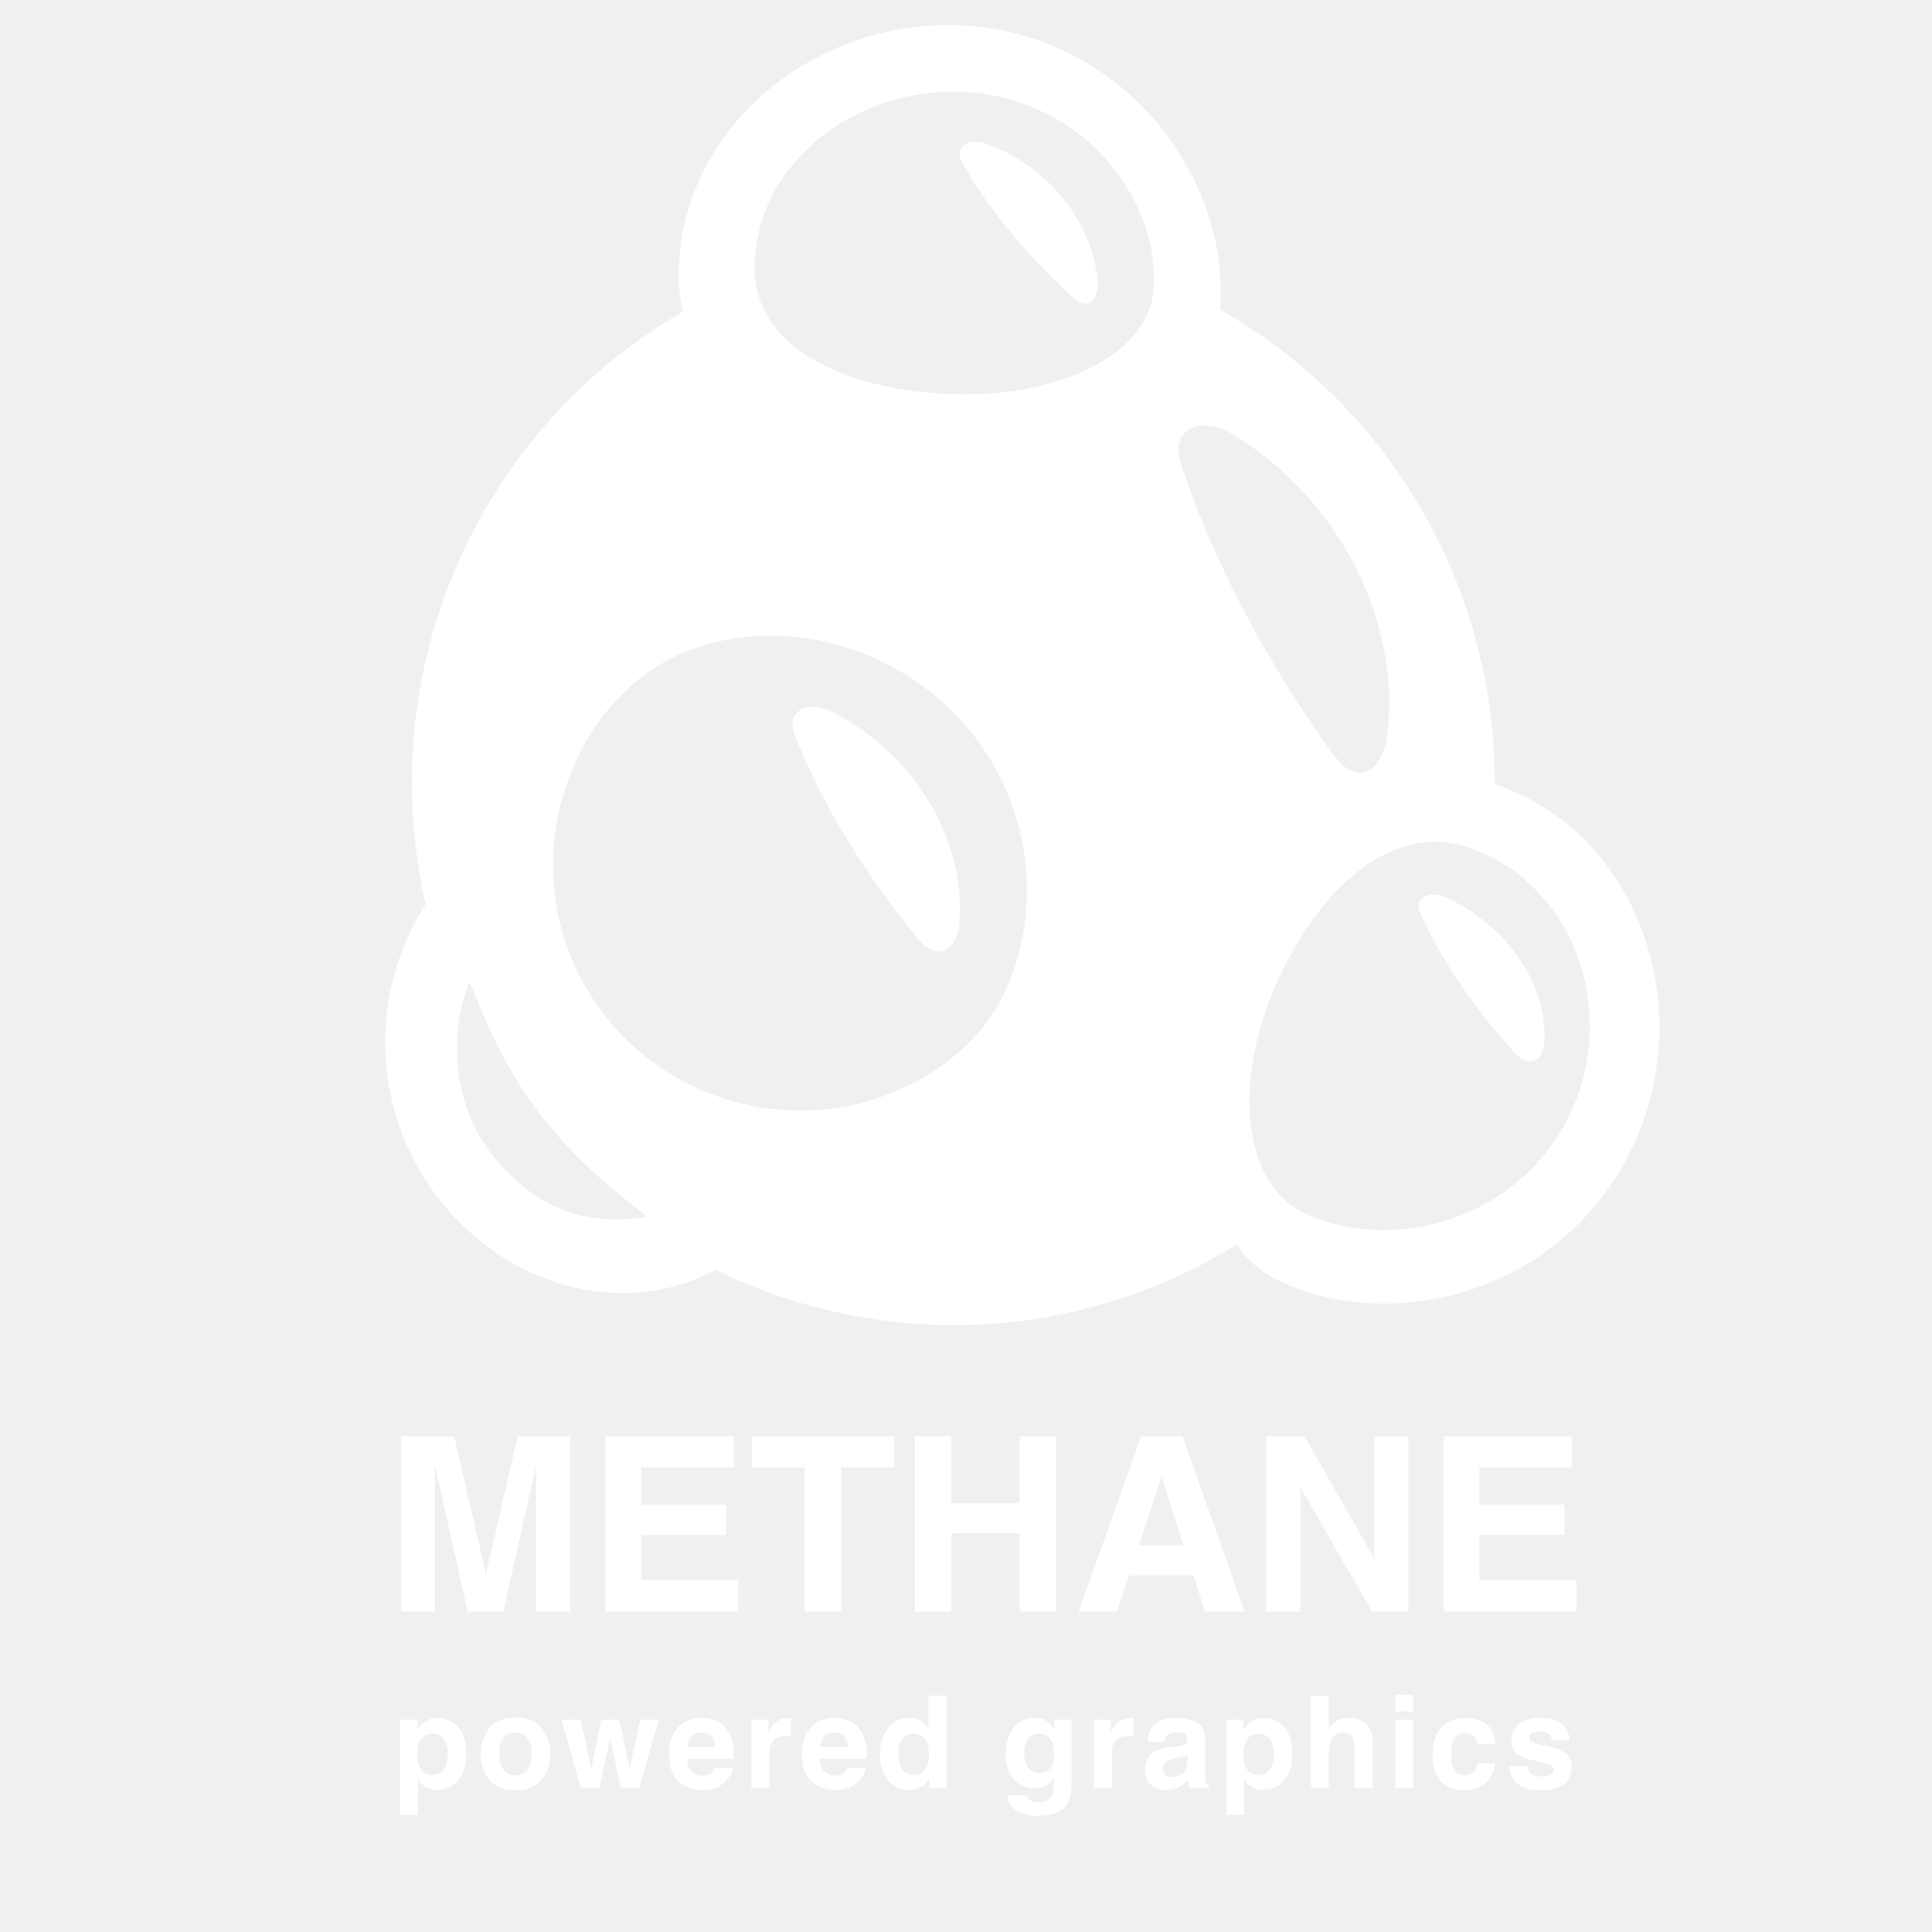
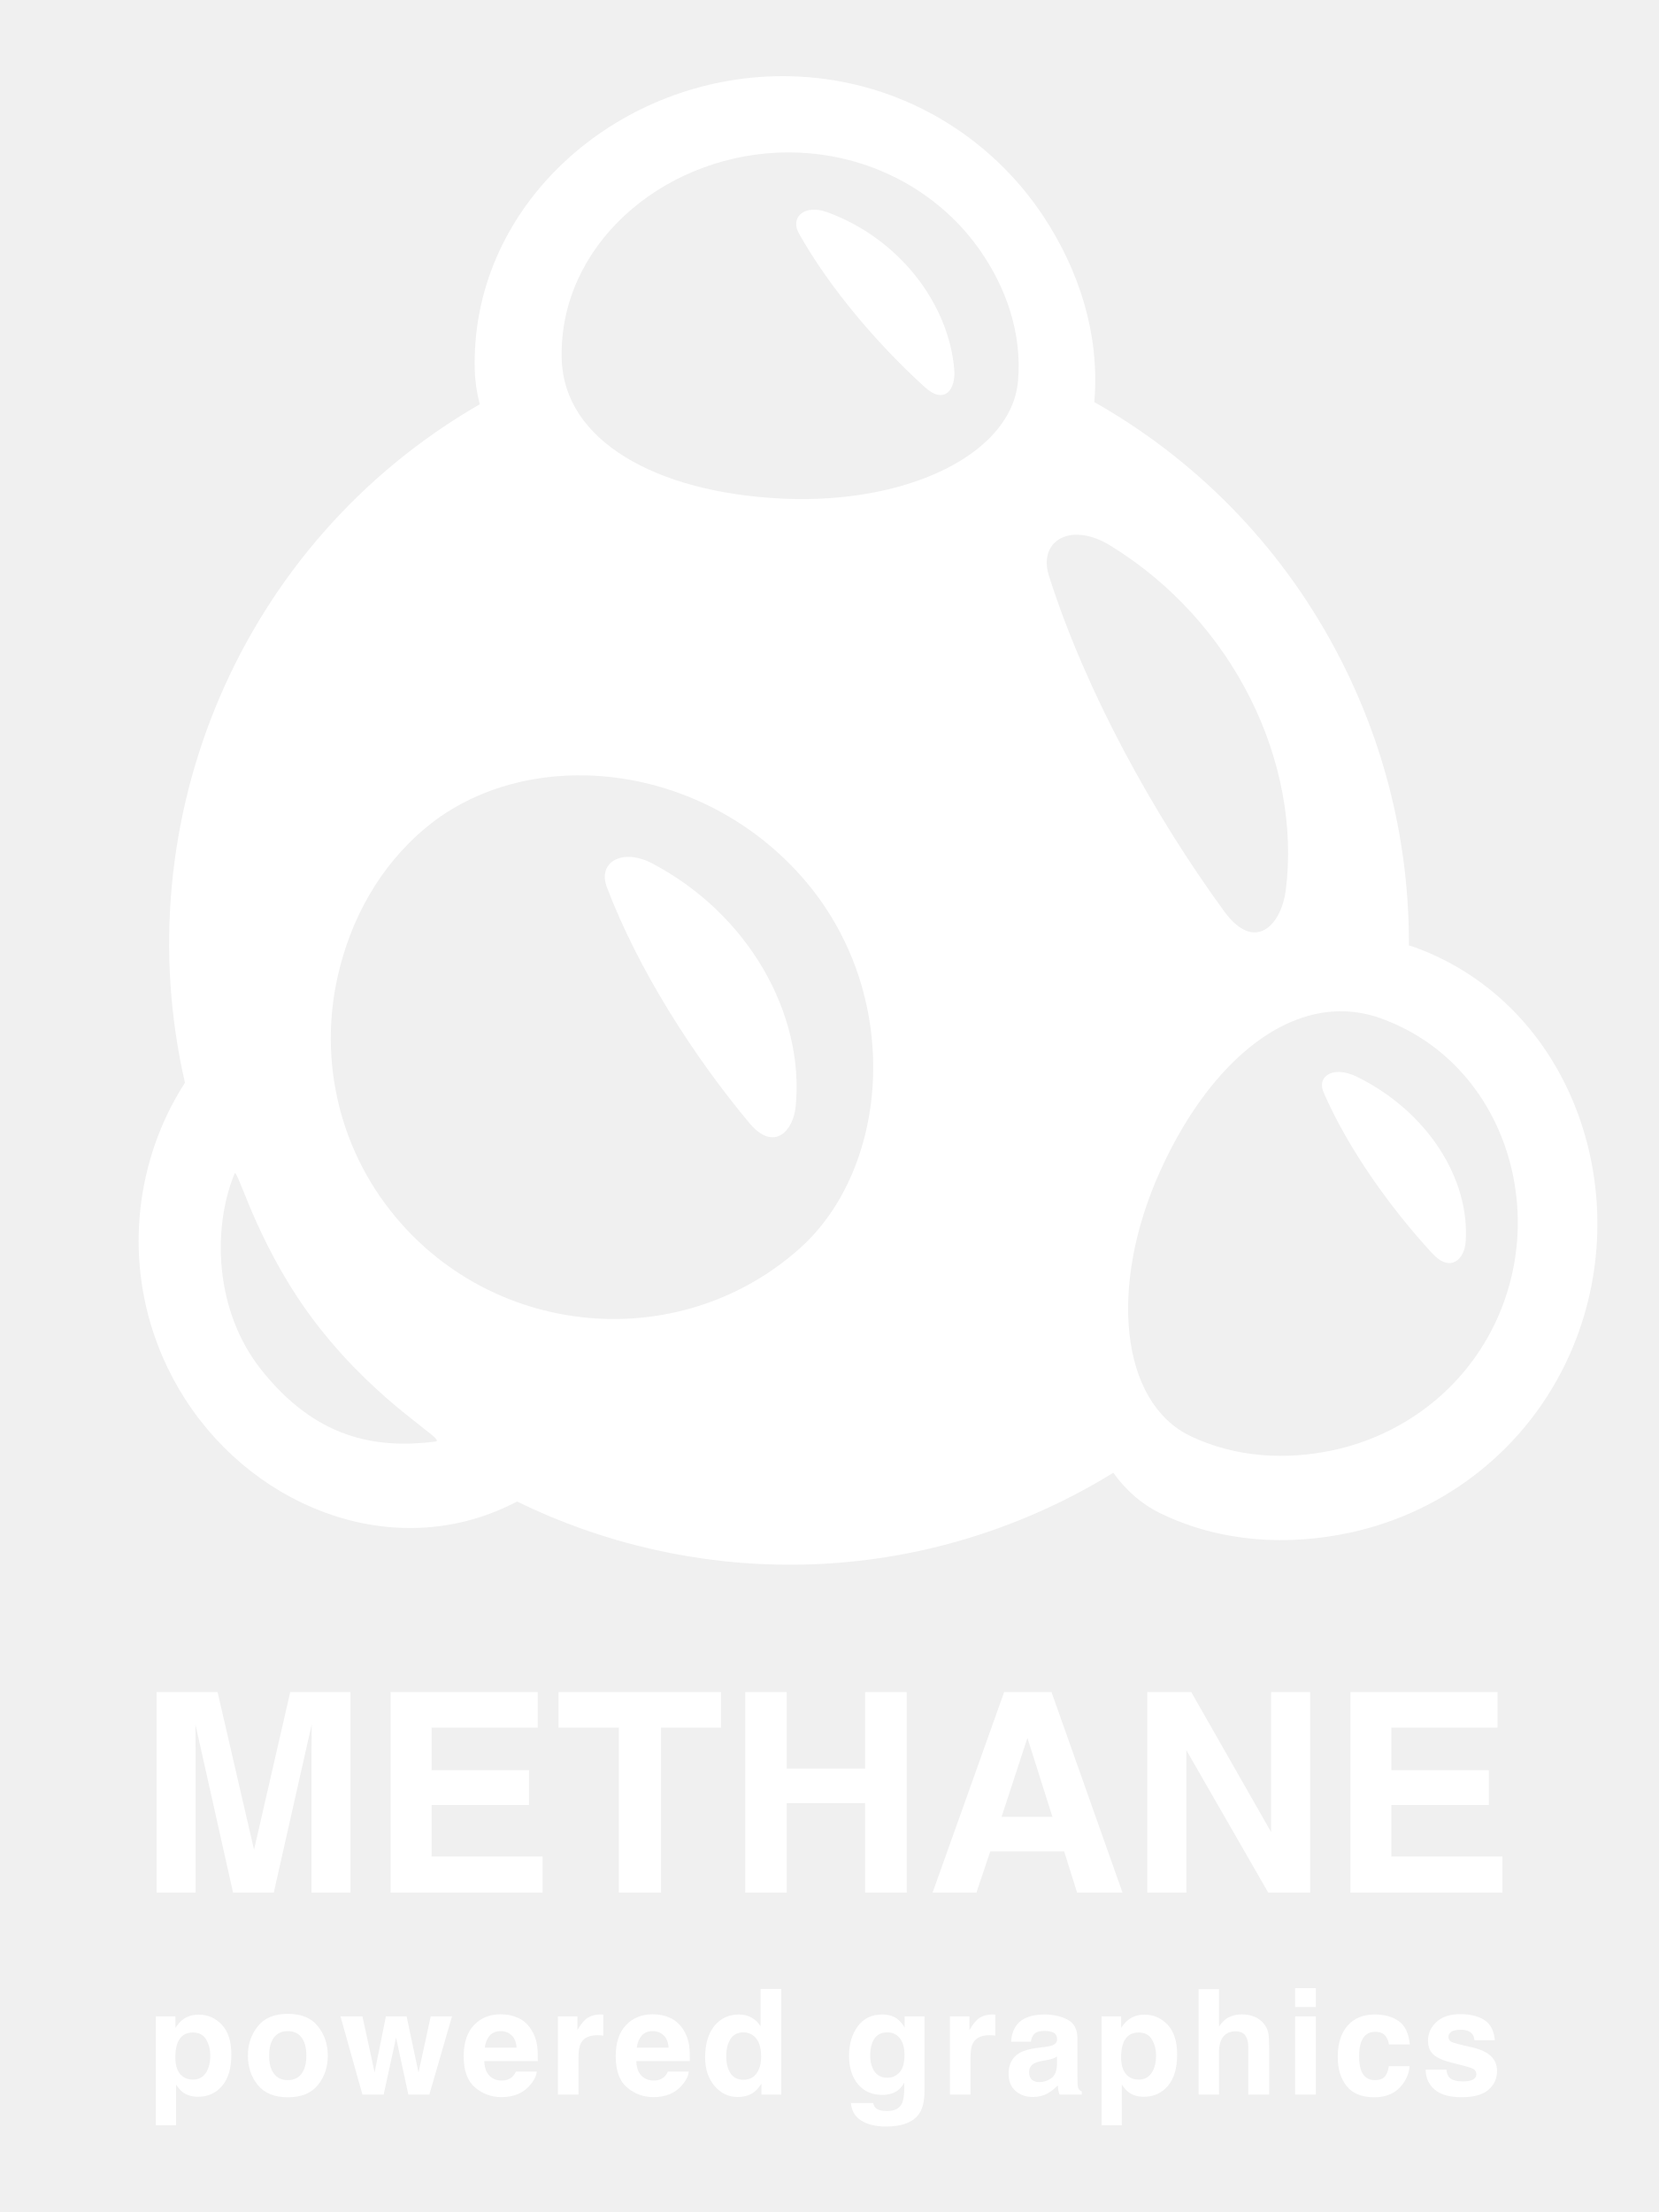
- <svg xmlns="http://www.w3.org/2000/svg" xmlns:ns1="http://vectornator.io" style="fill-rule:evenodd;clip-rule:evenodd;stroke-linecap:round;stroke-linejoin:round;" xml:space="preserve" version="1.1" viewBox="0 0 1024 1024">
-   <defs />
-   <g id="Layer" ns1:layerName="Layer">
-     <g opacity="1">
-       <path d="M274.353+761.31L302.256+761.31L302.256+854.154L284.179+854.154L284.179+791.355C284.179+789.549+284.2+787.019+284.242+783.765C284.284+780.51+284.305+778.001+284.305+776.238L266.731+854.154L247.898+854.154L230.45+776.238C230.45+778.001+230.471+780.51+230.513+783.765C230.555+787.019+230.576+789.549+230.576+791.355L230.576+854.154L212.498+854.154L212.498+761.31L240.717+761.31L257.598+834.313L274.353+761.31Z" opacity="1" fill="#ffffff" />
-       <path d="M388.928+777.749L339.797+777.749L339.797+797.465L384.897+797.465L384.897+813.59L339.797+813.59L339.797+837.462L391.196+837.462L391.196+854.154L320.838+854.154L320.838+761.31L388.928+761.31L388.928+777.749Z" opacity="1" fill="#ffffff" />
-       <path d="M473.774+761.31L473.774+777.749L445.996+777.749L445.996+854.154L426.469+854.154L426.469+777.749L398.565+777.749L398.565+761.31L473.774+761.31Z" opacity="1" fill="#ffffff" />
-       <path d="M484.985+854.154L484.985+761.31L504.197+761.31L504.197+796.709L540.478+796.709L540.478+761.31L559.753+761.31L559.753+854.154L540.478+854.154L540.478+812.708L504.197+812.708L504.197+854.154L484.985+854.154Z" opacity="1" fill="#ffffff" />
-       <path d="M603.655+819.07L627.213+819.07L615.623+782.537L603.655+819.07ZM604.852+761.31L626.772+761.31L659.652+854.154L638.614+854.154L632.63+835.069L598.427+835.069L592.003+854.154L571.72+854.154L604.852+761.31Z" opacity="1" fill="#ffffff" />
-       <path d="M671.116+761.31L691.461+761.31L728.435+826.124L728.435+761.31L746.513+761.31L746.513+854.154L727.112+854.154L689.193+788.206L689.193+854.154L671.116+854.154L671.116+761.31Z" opacity="1" fill="#ffffff" />
-       <path d="M833.248+777.749L784.117+777.749L784.117+797.465L829.216+797.465L829.216+813.59L784.117+813.59L784.117+837.462L835.515+837.462L835.515+854.154L765.157+854.154L765.157+761.31L833.248+761.31L833.248+777.749Z" opacity="1" fill="#ffffff" />
+ <svg xmlns="http://www.w3.org/2000/svg" xmlns:ns1="http://vectornator.io" style="clip-rule:evenodd;fill-rule:evenodd;stroke-linecap:round;stroke-linejoin:round" xml:space="preserve" version="1.1" viewBox="0 0 768 1024" id="svg4237" width="768" height="1024">
+   <defs id="defs4184" />
+   <g id="Layer" ns1:layerName="Layer" transform="translate(-140,22)">
+     <g id="g4200" style="opacity:1">
+       <path d="m 274.353,761.31 h 27.903 v 92.844 h -18.077 v -62.799 c 0,-1.806 0.021,-4.336 0.063,-7.59 0.042,-3.255 0.063,-5.764 0.063,-7.527 l -17.574,77.916 H 247.898 L 230.45,776.238 c 0,1.763 0.021,4.272 0.063,7.527 0.042,3.254 0.063,5.784 0.063,7.59 v 62.799 H 212.498 V 761.31 h 28.219 l 16.881,73.003 z" id="path4186" style="opacity:1;fill:#ffffff" />
+       <path d="m 388.928,777.749 h -49.131 v 19.716 h 45.1 v 16.125 h -45.1 v 23.872 h 51.399 v 16.692 H 320.838 V 761.31 h 68.09 z" id="path4188" style="opacity:1;fill:#ffffff" />
+       <path d="m 473.774,761.31 v 16.439 h -27.778 v 76.405 H 426.469 V 777.749 H 398.565 V 761.31 Z" id="path4190" style="opacity:1;fill:#ffffff" />
+       <path d="M 484.985,854.154 V 761.31 h 19.212 v 35.399 h 36.281 V 761.31 h 19.275 v 92.844 h -19.275 v -41.446 h -36.281 v 41.446 z" id="path4192" style="opacity:1;fill:#ffffff" />
+       <path d="m 603.655,819.07 h 23.558 l -11.59,-36.533 z m 1.197,-57.76 h 21.92 l 32.88,92.844 h -21.038 l -5.984,-19.085 h -34.203 l -6.424,19.085 H 571.72 Z" id="path4194" style="opacity:1;fill:#ffffff" />
+       <path d="m 671.116,761.31 h 20.345 l 36.974,64.814 V 761.31 h 18.078 v 92.844 h -19.401 l -37.919,-65.948 v 65.948 h -18.077 z" id="path4196" style="opacity:1;fill:#ffffff" />
+       <path d="m 833.248,777.749 h -49.131 v 19.716 h 45.099 v 16.125 h -45.099 v 23.872 h 51.398 v 16.692 H 765.157 V 761.31 h 68.091 z" id="path4198" style="opacity:1;fill:#ffffff" />
    </g>
-     <g opacity="1">
-       <path d="M237.338+929.529C237.338+926.74+236.701+924.272+235.429+922.125C234.156+919.978+232.092+918.904+229.236+918.904C225.805+918.904+223.448+920.531+222.164+923.785C221.5+925.511+221.168+927.703+221.168+930.359C221.168+934.565+222.286+937.52+224.521+939.224C225.85+940.22+227.421+940.718+229.236+940.718C231.87+940.718+233.879+939.7+235.263+937.664C236.646+935.627+237.338+932.916+237.338+929.529ZM231.959+910.636C236.187+910.636+239.767+912.197+242.7+915.318C245.633+918.439+247.1+923.021+247.1+929.064C247.1+935.439+245.666+940.298+242.8+943.64C239.933+946.983+236.242+948.654+231.726+948.654C228.849+948.654+226.458+947.935+224.555+946.496C223.514+945.699+222.496+944.537+221.5+943.009L221.5+961.869L212.137+961.869L212.137+911.433L221.201+911.433L221.201+916.779C222.219+915.207+223.304+913.968+224.455+913.06C226.558+911.444+229.059+910.636+231.959+910.636Z" opacity="1" fill="#ffffff" />
-       <path d="M273.223+940.951C275.99+940.951+278.115+939.966+279.598+937.996C281.081+936.026+281.822+933.226+281.822+929.595C281.822+925.965+281.081+923.171+279.598+921.212C278.115+919.253+275.99+918.273+273.223+918.273C270.456+918.273+268.325+919.253+266.831+921.212C265.337+923.171+264.59+925.965+264.59+929.595C264.59+933.226+265.337+936.026+266.831+937.996C268.325+939.966+270.456+940.951+273.223+940.951ZM291.75+929.595C291.75+934.908+290.223+939.451+287.168+943.225C284.113+946.999+279.476+948.886+273.256+948.886C267.036+948.886+262.398+946.999+259.344+943.225C256.289+939.451+254.762+934.908+254.762+929.595C254.762+924.371+256.289+919.845+259.344+916.015C262.398+912.186+267.036+910.271+273.256+910.271C279.476+910.271+284.113+912.186+287.168+916.015C290.223+919.845+291.75+924.371+291.75+929.595Z" opacity="1" fill="#ffffff" />
-       <path d="M318.637+911.433L328.232+911.433L333.744+937.498L339.389+911.433L349.25+911.433L338.758+947.625L329.029+947.625L323.351+921.261L317.607+947.625L307.779+947.625L297.619+911.433L307.779+911.433L313.424+937.398L318.637+911.433Z" opacity="1" fill="#ffffff" />
-       <path d="M371.787+918.273C369.596+918.273+367.897+918.959+366.69+920.332C365.484+921.704+364.726+923.563+364.416+925.91L379.125+925.91C378.97+923.409+378.212+921.51+376.851+920.216C375.489+918.921+373.801+918.273+371.787+918.273ZM371.787+910.47C374.797+910.47+377.509+911.035+379.922+912.164C382.335+913.293+384.327+915.075+385.898+917.509C387.315+919.657+388.234+922.147+388.654+924.98C388.898+926.64+388.997+929.031+388.953+932.152L364.184+932.152C364.316+935.782+365.456+938.328+367.603+939.789C368.909+940.696+370.481+941.15+372.318+941.15C374.266+941.15+375.849+940.597+377.066+939.49C377.73+938.892+378.317+938.062+378.826+937L388.488+937C388.245+939.147+387.127+941.327+385.135+943.541C382.036+947.06+377.697+948.82+372.119+948.82C367.515+948.82+363.453+947.337+359.934+944.371C356.414+941.405+354.654+936.579+354.654+929.894C354.654+923.63+356.242+918.827+359.419+915.484C362.595+912.142+366.718+910.47+371.787+910.47Z" opacity="1" fill="#ffffff" />
-       <path d="M418.031+910.57C418.208+910.57+418.358+910.576+418.479+910.587C418.601+910.598+418.872+910.614+419.293+910.636L419.293+920.332C418.695+920.265+418.164+920.221+417.699+920.199C417.234+920.177+416.858+920.166+416.57+920.166C412.763+920.166+410.206+921.405+408.9+923.884C408.17+925.279+407.805+927.426+407.805+930.326L407.805+947.625L398.275+947.625L398.275+911.433L407.307+911.433L407.307+917.742C408.768+915.329+410.04+913.68+411.125+912.795C412.896+911.312+415.198+910.57+418.031+910.57Z" opacity="1" fill="#ffffff" />
-       <path d="M442.162+918.273C439.971+918.273+438.272+918.959+437.065+920.332C435.859+921.704+435.101+923.563+434.791+925.91L449.5+925.91C449.345+923.409+448.587+921.51+447.226+920.216C445.864+918.921+444.176+918.273+442.162+918.273ZM442.162+910.47C445.172+910.47+447.884+911.035+450.297+912.164C452.71+913.293+454.702+915.075+456.273+917.509C457.69+919.657+458.609+922.147+459.029+924.98C459.273+926.64+459.372+929.031+459.328+932.152L434.559+932.152C434.691+935.782+435.831+938.328+437.978+939.789C439.284+940.696+440.856+941.15+442.693+941.15C444.641+941.15+446.224+940.597+447.441+939.49C448.105+938.892+448.692+938.062+449.201+937L458.863+937C458.62+939.147+457.502+941.327+455.51+943.541C452.411+947.06+448.072+948.82+442.494+948.82C437.89+948.82+433.828+947.337+430.309+944.371C426.789+941.405+425.029+936.579+425.029+929.894C425.029+923.63+426.617+918.827+429.794+915.484C432.97+912.142+437.093+910.47+442.162+910.47Z" opacity="1" fill="#ffffff" />
-       <path d="M482.098+910.57C484.289+910.57+486.237+911.051+487.941+912.014C489.646+912.977+491.029+914.311+492.092+916.015L492.092+898.75L501.687+898.75L501.687+947.625L492.49+947.625L492.49+942.611C491.14+944.758+489.601+946.319+487.875+947.293C486.148+948.267+484.001+948.754+481.434+948.754C477.206+948.754+473.647+947.044+470.759+943.624C467.87+940.204+466.426+935.815+466.426+930.459C466.426+924.283+467.848+919.424+470.692+915.883C473.537+912.341+477.338+910.57+482.098+910.57ZM484.156+940.785C486.835+940.785+488.871+939.789+490.266+937.797C491.66+935.804+492.357+933.226+492.357+930.06C492.357+925.633+491.24+922.468+489.004+920.564C487.631+919.413+486.038+918.838+484.223+918.838C481.456+918.838+479.425+919.883+478.13+921.975C476.835+924.067+476.187+926.662+476.187+929.761C476.187+933.104+476.846+935.777+478.163+937.78C479.48+939.783+481.478+940.785+484.156+940.785Z" opacity="1" fill="#ffffff" />
-       <path d="M550.812+939.855C553.026+939.855+554.896+939.02+556.424+937.348C557.951+935.677+558.715+933.015+558.715+929.363C558.715+925.932+557.99+923.32+556.54+921.527C555.09+919.734+553.148+918.838+550.713+918.838C547.393+918.838+545.101+920.398+543.84+923.519C543.176+925.179+542.844+927.227+542.844+929.662C542.844+931.765+543.198+933.635+543.906+935.273C545.19+938.328+547.492+939.855+550.812+939.855ZM548.455+910.57C550.27+910.57+551.853+910.847+553.203+911.4C555.505+912.352+557.365+914.101+558.781+916.646L558.781+911.433L567.978+911.433L567.978+945.765C567.978+950.436+567.193+953.955+565.621+956.324C562.92+960.397+557.741+962.433+550.082+962.433C545.456+962.433+541.682+961.526+538.76+959.711C535.838+957.896+534.222+955.184+533.912+951.576L544.205+951.576C544.471+952.683+544.902+953.48+545.5+953.966C546.518+954.83+548.234+955.261+550.646+955.261C554.055+955.261+556.335+954.121+557.486+951.841C558.239+950.381+558.615+947.924+558.615+944.47L558.615+942.146C557.708+943.696+556.734+944.858+555.693+945.633C553.812+947.071+551.366+947.791+548.355+947.791C543.707+947.791+539.994+946.158+537.216+942.893C534.438+939.628+533.049+935.207+533.049+929.629C533.049+924.25+534.388+919.729+537.066+916.065C539.745+912.402+543.541+910.57+548.455+910.57Z" opacity="1" fill="#ffffff" />
-       <path d="M599.514+910.57C599.691+910.57+599.84+910.576+599.962+910.587C600.084+910.598+600.355+910.614+600.775+910.636L600.775+920.332C600.178+920.265+599.646+920.221+599.182+920.199C598.717+920.177+598.34+920.166+598.053+920.166C594.245+920.166+591.689+921.405+590.383+923.884C589.652+925.279+589.287+927.426+589.287+930.326L589.287+947.625L579.758+947.625L579.758+911.433L588.789+911.433L588.789+917.742C590.25+915.329+591.523+913.68+592.607+912.795C594.378+911.312+596.68+910.57+599.514+910.57Z" opacity="1" fill="#ffffff" />
-       <path d="M629.322+930.027C628.725+930.403+628.121+930.708+627.513+930.94C626.904+931.173+626.068+931.388+625.006+931.588L622.881+931.986C620.889+932.34+619.461+932.772+618.598+933.281C617.137+934.144+616.406+935.483+616.406+937.299C616.406+938.914+616.854+940.082+617.751+940.801C618.647+941.521+619.738+941.881+621.021+941.881C623.058+941.881+624.934+941.283+626.649+940.088C628.365+938.892+629.256+936.712+629.322+933.547L629.322+930.027ZM623.578+925.611C625.327+925.39+626.577+925.113+627.33+924.781C628.68+924.205+629.355+923.309+629.355+922.091C629.355+920.608+628.841+919.585+627.811+919.02C626.782+918.456+625.271+918.174+623.279+918.174C621.044+918.174+619.461+918.727+618.531+919.834C617.867+920.653+617.424+921.759+617.203+923.154L608.072+923.154C608.271+919.989+609.157+917.388+610.728+915.351C613.23+912.164+617.524+910.57+623.611+910.57C627.573+910.57+631.093+911.356+634.17+912.927C637.247+914.499+638.785+917.465+638.785+921.826L638.785+938.427C638.785+939.578+638.807+940.973+638.851+942.611C638.918+943.851+639.106+944.692+639.416+945.134C639.726+945.577+640.191+945.942+640.81+946.23L640.81+947.625L630.518+947.625C630.23+946.894+630.031+946.208+629.92+945.566C629.809+944.924+629.721+944.194+629.654+943.375C628.348+944.791+626.843+945.998+625.139+946.994C623.102+948.167+620.8+948.754+618.232+948.754C614.956+948.754+612.25+947.818+610.114+945.948C607.978+944.077+606.91+941.427+606.91+937.996C606.91+933.547+608.626+930.326+612.057+928.334C613.938+927.249+616.705+926.474+620.357+926.009L623.578+925.611Z" opacity="1" fill="#ffffff" />
-       <path d="M675.168+929.529C675.168+926.74+674.532+924.272+673.259+922.125C671.986+919.978+669.922+918.904+667.066+918.904C663.635+918.904+661.278+920.531+659.994+923.785C659.33+925.511+658.998+927.703+658.998+930.359C658.998+934.565+660.116+937.52+662.351+939.224C663.68+940.22+665.251+940.718+667.066+940.718C669.7+940.718+671.709+939.7+673.093+937.664C674.476+935.627+675.168+932.916+675.168+929.529ZM669.789+910.636C674.017+910.636+677.597+912.197+680.53+915.318C683.463+918.439+684.93+923.021+684.93+929.064C684.93+935.439+683.496+940.298+680.63+943.64C677.763+946.983+674.072+948.654+669.557+948.654C666.679+948.654+664.288+947.935+662.385+946.496C661.344+945.699+660.326+944.537+659.33+943.009L659.33+961.869L649.967+961.869L649.967+911.433L659.031+911.433L659.031+916.779C660.049+915.207+661.134+913.968+662.285+913.06C664.388+911.444+666.889+910.636+669.789+910.636Z" opacity="1" fill="#ffffff" />
-       <path d="M714.771+910.504C717.007+910.504+719.038+910.891+720.864+911.666C722.69+912.44+724.19+913.625+725.363+915.218C726.359+916.569+726.968+917.958+727.189+919.385C727.411+920.813+727.521+923.143+727.521+926.375L727.521+947.625L717.859+947.625L717.859+925.611C717.859+923.663+717.527+922.091+716.863+920.896C716+919.214+714.362+918.373+711.949+918.373C709.448+918.373+707.55+919.208+706.255+920.88C704.96+922.551+704.312+924.936+704.312+928.035L704.312+947.625L694.883+947.625L694.883+898.849L704.312+898.849L704.312+916.148C705.685+914.045+707.273+912.579+709.077+911.749C710.881+910.919+712.779+910.504+714.771+910.504Z" opacity="1" fill="#ffffff" />
-       <path d="M749.129+907.117L739.533+907.117L739.533+898.384L749.129+898.384L749.129+907.117ZM739.533+911.433L749.129+911.433L749.129+947.625L739.533+947.625L739.533+911.433Z" opacity="1" fill="#ffffff" />
-       <path d="M782.955+924.416C782.778+923.065+782.324+921.848+781.594+920.763C780.531+919.302+778.882+918.572+776.646+918.572C773.459+918.572+771.279+920.155+770.105+923.32C769.486+925.002+769.176+927.238+769.176+930.027C769.176+932.683+769.486+934.819+770.105+936.435C771.234+939.446+773.359+940.951+776.48+940.951C778.694+940.951+780.266+940.353+781.195+939.158C782.125+937.963+782.689+936.413+782.889+934.509L792.551+934.509C792.329+937.387+791.289+940.11+789.43+942.677C786.463+946.817+782.07+948.886+776.248+948.886C770.426+948.886+766.143+947.16+763.398+943.707C760.654+940.254+759.281+935.771+759.281+930.259C759.281+924.039+760.797+919.203+763.83+915.75C766.863+912.297+771.046+910.57+776.381+910.57C780.919+910.57+784.632+911.588+787.52+913.625C790.409+915.661+792.119+919.258+792.65+924.416L782.955+924.416Z" opacity="1" fill="#ffffff" />
-       <path d="M809.576+936.07C809.775+937.752+810.207+938.948+810.871+939.656C812.044+940.918+814.213+941.549+817.379+941.549C819.238+941.549+820.716+941.272+821.811+940.718C822.907+940.165+823.455+939.335+823.455+938.228C823.455+937.166+823.012+936.358+822.127+935.804C821.241+935.251+817.954+934.299+812.266+932.949C808.17+931.931+805.282+930.658+803.6+929.131C801.917+927.625+801.076+925.456+801.076+922.623C801.076+919.28+802.388+916.408+805.011+914.007C807.634+911.605+811.325+910.404+816.084+910.404C820.6+910.404+824.28+911.306+827.124+913.11C829.968+914.914+831.601+918.03+832.021+922.457L822.559+922.457C822.426+921.239+822.083+920.276+821.529+919.568C820.489+918.284+818.718+917.642+816.217+917.642C814.158+917.642+812.692+917.963+811.817+918.605C810.943+919.247+810.506+920+810.506+920.863C810.506+921.948+810.971+922.733+811.9+923.22C812.83+923.73+816.117+924.604+821.762+925.843C825.525+926.729+828.347+928.068+830.228+929.861C832.088+931.676+833.018+933.945+833.018+936.668C833.018+940.254+831.684+943.181+829.017+945.45C826.349+947.719+822.226+948.853+816.648+948.853C810.96+948.853+806.759+947.652+804.048+945.251C801.336+942.849+799.98+939.789+799.98+936.07L809.576+936.07Z" opacity="1" fill="#ffffff" />
+     <g id="g4232" style="opacity:1">
+       <path d="m 237.338,929.529 c 0,-2.789 -0.637,-5.257 -1.909,-7.404 -1.273,-2.147 -3.337,-3.221 -6.193,-3.221 -3.431,0 -5.788,1.627 -7.072,4.881 -0.664,1.726 -0.996,3.918 -0.996,6.574 0,4.206 1.118,7.161 3.353,8.865 1.329,0.996 2.9,1.494 4.715,1.494 2.634,0 4.643,-1.018 6.027,-3.054 1.383,-2.037 2.075,-4.748 2.075,-8.135 z m -5.379,-18.893 c 4.228,0 7.808,1.561 10.741,4.682 2.933,3.121 4.4,7.703 4.4,13.746 0,6.375 -1.434,11.234 -4.3,14.576 -2.867,3.343 -6.558,5.014 -11.074,5.014 -2.877,0 -5.268,-0.719 -7.171,-2.158 -1.041,-0.797 -2.059,-1.959 -3.055,-3.487 v 18.86 h -9.363 v -50.436 h 9.064 v 5.346 c 1.018,-1.572 2.103,-2.811 3.254,-3.719 2.103,-1.616 4.604,-2.424 7.504,-2.424 z" id="path4202" style="opacity:1;fill:#ffffff" />
+       <path d="m 273.223,940.951 c 2.767,0 4.892,-0.985 6.375,-2.955 1.483,-1.97 2.224,-4.77 2.224,-8.401 0,-3.63 -0.741,-6.424 -2.224,-8.383 -1.483,-1.959 -3.608,-2.939 -6.375,-2.939 -2.767,0 -4.898,0.98 -6.392,2.939 -1.494,1.959 -2.241,4.753 -2.241,8.383 0,3.631 0.747,6.431 2.241,8.401 1.494,1.97 3.625,2.955 6.392,2.955 z m 18.527,-11.356 c 0,5.313 -1.527,9.856 -4.582,13.63 -3.055,3.774 -7.692,5.661 -13.912,5.661 -6.22,0 -10.858,-1.887 -13.912,-5.661 -3.055,-3.774 -4.582,-8.317 -4.582,-13.63 0,-5.224 1.527,-9.75 4.582,-13.58 3.054,-3.829 7.692,-5.744 13.912,-5.744 6.22,0 10.857,1.915 13.912,5.744 3.055,3.83 4.582,8.356 4.582,13.58 z" id="path4204" style="opacity:1;fill:#ffffff" />
+       <path d="m 318.637,911.433 h 9.595 l 5.512,26.065 5.645,-26.065 h 9.861 l -10.492,36.192 h -9.729 l -5.678,-26.364 -5.744,26.364 h -9.828 l -10.16,-36.192 h 10.16 l 5.645,25.965 z" id="path4206" style="opacity:1;fill:#ffffff" />
+       <path d="m 371.787,918.273 c -2.191,0 -3.89,0.686 -5.097,2.059 -1.206,1.372 -1.964,3.231 -2.274,5.578 h 14.709 c -0.155,-2.501 -0.913,-4.4 -2.274,-5.694 -1.362,-1.295 -3.05,-1.943 -5.064,-1.943 z m 0,-7.803 c 3.01,0 5.722,0.565 8.135,1.694 2.413,1.129 4.405,2.911 5.976,5.345 1.417,2.148 2.336,4.638 2.756,7.471 0.244,1.66 0.343,4.051 0.299,7.172 h -24.769 c 0.132,3.63 1.272,6.176 3.419,7.637 1.306,0.907 2.878,1.361 4.715,1.361 1.948,0 3.531,-0.553 4.748,-1.66 0.664,-0.598 1.251,-1.428 1.76,-2.49 h 9.662 c -0.243,2.147 -1.361,4.327 -3.353,6.541 -3.099,3.519 -7.438,5.279 -13.016,5.279 -4.604,0 -8.666,-1.483 -12.185,-4.449 -3.52,-2.966 -5.28,-7.792 -5.28,-14.477 0,-6.264 1.588,-11.067 4.765,-14.41 3.176,-3.342 7.299,-5.014 12.368,-5.014 z" id="path4208" style="opacity:1;fill:#ffffff" />
+       <path d="m 418.031,910.57 c 0.177,0 0.327,0.006 0.448,0.017 0.122,0.011 0.393,0.027 0.814,0.049 v 9.696 c -0.598,-0.067 -1.129,-0.111 -1.594,-0.133 -0.465,-0.022 -0.841,-0.033 -1.129,-0.033 -3.807,0 -6.364,1.239 -7.67,3.718 -0.73,1.395 -1.095,3.542 -1.095,6.442 v 17.299 h -9.53 v -36.192 h 9.032 v 6.309 c 1.461,-2.413 2.733,-4.062 3.818,-4.947 1.771,-1.483 4.073,-2.225 6.906,-2.225 z" id="path4210" style="opacity:1;fill:#ffffff" />
+       <path d="m 442.162,918.273 c -2.191,0 -3.89,0.686 -5.097,2.059 -1.206,1.372 -1.964,3.231 -2.274,5.578 H 449.5 c -0.155,-2.501 -0.913,-4.4 -2.274,-5.694 -1.362,-1.295 -3.05,-1.943 -5.064,-1.943 z m 0,-7.803 c 3.01,0 5.722,0.565 8.135,1.694 2.413,1.129 4.405,2.911 5.976,5.345 1.417,2.148 2.336,4.638 2.756,7.471 0.244,1.66 0.343,4.051 0.299,7.172 h -24.769 c 0.132,3.63 1.272,6.176 3.419,7.637 1.306,0.907 2.878,1.361 4.715,1.361 1.948,0 3.531,-0.553 4.748,-1.66 0.664,-0.598 1.251,-1.428 1.76,-2.49 h 9.662 c -0.243,2.147 -1.361,4.327 -3.353,6.541 -3.099,3.519 -7.438,5.279 -13.016,5.279 -4.604,0 -8.666,-1.483 -12.185,-4.449 -3.52,-2.966 -5.28,-7.792 -5.28,-14.477 0,-6.264 1.588,-11.067 4.765,-14.41 3.176,-3.342 7.299,-5.014 12.368,-5.014 z" id="path4212" style="opacity:1;fill:#ffffff" />
+       <path d="m 482.098,910.57 c 2.191,0 4.139,0.481 5.843,1.444 1.705,0.963 3.088,2.297 4.151,4.001 V 898.75 h 9.595 v 48.875 h -9.197 v -5.014 c -1.35,2.147 -2.889,3.708 -4.615,4.682 -1.727,0.974 -3.874,1.461 -6.441,1.461 -4.228,0 -7.787,-1.71 -10.675,-5.13 -2.889,-3.42 -4.333,-7.809 -4.333,-13.165 0,-6.176 1.422,-11.035 4.266,-14.576 2.845,-3.542 6.646,-5.313 11.406,-5.313 z m 2.058,30.215 c 2.679,0 4.715,-0.996 6.11,-2.988 1.394,-1.993 2.091,-4.571 2.091,-7.737 0,-4.427 -1.117,-7.592 -3.353,-9.496 -1.373,-1.151 -2.966,-1.726 -4.781,-1.726 -2.767,0 -4.798,1.045 -6.093,3.137 -1.295,2.092 -1.943,4.687 -1.943,7.786 0,3.343 0.659,6.016 1.976,8.019 1.317,2.003 3.315,3.005 5.993,3.005 z" id="path4214" style="opacity:1;fill:#ffffff" />
+       <path d="m 550.812,939.855 c 2.214,0 4.084,-0.835 5.612,-2.507 1.527,-1.671 2.291,-4.333 2.291,-7.985 0,-3.431 -0.725,-6.043 -2.175,-7.836 -1.45,-1.793 -3.392,-2.689 -5.827,-2.689 -3.32,0 -5.612,1.56 -6.873,4.681 -0.664,1.66 -0.996,3.708 -0.996,6.143 0,2.103 0.354,3.973 1.062,5.611 1.284,3.055 3.586,4.582 6.906,4.582 z m -2.357,-29.285 c 1.815,0 3.398,0.277 4.748,0.83 2.302,0.952 4.162,2.701 5.578,5.246 v -5.213 h 9.197 v 34.332 c 0,4.671 -0.785,8.19 -2.357,10.559 -2.701,4.073 -7.88,6.109 -15.539,6.109 -4.626,0 -8.4,-0.907 -11.322,-2.722 -2.922,-1.815 -4.538,-4.527 -4.848,-8.135 h 10.293 c 0.266,1.107 0.697,1.904 1.295,2.39 1.018,0.864 2.734,1.295 5.146,1.295 3.409,0 5.689,-1.14 6.84,-3.42 0.753,-1.46 1.129,-3.917 1.129,-7.371 v -2.324 c -0.907,1.55 -1.881,2.712 -2.922,3.487 -1.881,1.438 -4.327,2.158 -7.338,2.158 -4.648,0 -8.361,-1.633 -11.139,-4.898 -2.778,-3.265 -4.167,-7.686 -4.167,-13.264 0,-5.379 1.339,-9.9 4.017,-13.564 2.679,-3.663 6.475,-5.495 11.389,-5.495 z" id="path4216" style="opacity:1;fill:#ffffff" />
+       <path d="m 599.514,910.57 c 0.177,0 0.326,0.006 0.448,0.017 0.122,0.011 0.393,0.027 0.813,0.049 v 9.696 c -0.597,-0.067 -1.129,-0.111 -1.593,-0.133 -0.465,-0.022 -0.842,-0.033 -1.129,-0.033 -3.808,0 -6.364,1.239 -7.67,3.718 -0.731,1.395 -1.096,3.542 -1.096,6.442 v 17.299 h -9.529 v -36.192 h 9.031 v 6.309 c 1.461,-2.413 2.734,-4.062 3.818,-4.947 1.771,-1.483 4.073,-2.225 6.907,-2.225 z" id="path4218" style="opacity:1;fill:#ffffff" />
+       <path d="m 629.322,930.027 c -0.597,0.376 -1.201,0.681 -1.809,0.913 -0.609,0.233 -1.445,0.448 -2.507,0.648 l -2.125,0.398 c -1.992,0.354 -3.42,0.786 -4.283,1.295 -1.461,0.863 -2.192,2.202 -2.192,4.018 0,1.615 0.448,2.783 1.345,3.502 0.896,0.72 1.987,1.08 3.27,1.08 2.037,0 3.913,-0.598 5.628,-1.793 1.716,-1.196 2.607,-3.376 2.673,-6.541 z m -5.744,-4.416 c 1.749,-0.221 2.999,-0.498 3.752,-0.83 1.35,-0.576 2.025,-1.472 2.025,-2.69 0,-1.483 -0.514,-2.506 -1.544,-3.071 -1.029,-0.564 -2.54,-0.846 -4.532,-0.846 -2.235,0 -3.818,0.553 -4.748,1.66 -0.664,0.819 -1.107,1.925 -1.328,3.32 h -9.131 c 0.199,-3.165 1.085,-5.766 2.656,-7.803 2.502,-3.187 6.796,-4.781 12.883,-4.781 3.962,0 7.482,0.786 10.559,2.357 3.077,1.572 4.615,4.538 4.615,8.899 v 16.601 c 0,1.151 0.022,2.546 0.066,4.184 0.067,1.24 0.255,2.081 0.565,2.523 0.31,0.443 0.775,0.808 1.394,1.096 v 1.395 h -10.292 c -0.288,-0.731 -0.487,-1.417 -0.598,-2.059 -0.111,-0.642 -0.199,-1.372 -0.266,-2.191 -1.306,1.416 -2.811,2.623 -4.515,3.619 -2.037,1.173 -4.339,1.76 -6.907,1.76 -3.276,0 -5.982,-0.936 -8.118,-2.806 -2.136,-1.871 -3.204,-4.521 -3.204,-7.952 0,-4.449 1.716,-7.67 5.147,-9.662 1.881,-1.085 4.648,-1.86 8.3,-2.325 z" id="path4220" style="opacity:1;fill:#ffffff" />
+       <path d="m 675.168,929.529 c 0,-2.789 -0.636,-5.257 -1.909,-7.404 -1.273,-2.147 -3.337,-3.221 -6.193,-3.221 -3.431,0 -5.788,1.627 -7.072,4.881 -0.664,1.726 -0.996,3.918 -0.996,6.574 0,4.206 1.118,7.161 3.353,8.865 1.329,0.996 2.9,1.494 4.715,1.494 2.634,0 4.643,-1.018 6.027,-3.054 1.383,-2.037 2.075,-4.748 2.075,-8.135 z m -5.379,-18.893 c 4.228,0 7.808,1.561 10.741,4.682 2.933,3.121 4.4,7.703 4.4,13.746 0,6.375 -1.434,11.234 -4.3,14.576 -2.867,3.343 -6.558,5.014 -11.073,5.014 -2.878,0 -5.269,-0.719 -7.172,-2.158 -1.041,-0.797 -2.059,-1.959 -3.055,-3.487 v 18.86 h -9.363 v -50.436 h 9.064 v 5.346 c 1.018,-1.572 2.103,-2.811 3.254,-3.719 2.103,-1.616 4.604,-2.424 7.504,-2.424 z" id="path4222" style="opacity:1;fill:#ffffff" />
+       <path d="m 714.771,910.504 c 2.236,0 4.267,0.387 6.093,1.162 1.826,0.774 3.326,1.959 4.499,3.552 0.996,1.351 1.605,2.74 1.826,4.167 0.222,1.428 0.332,3.758 0.332,6.99 v 21.25 h -9.662 v -22.014 c 0,-1.948 -0.332,-3.52 -0.996,-4.715 -0.863,-1.682 -2.501,-2.523 -4.914,-2.523 -2.501,0 -4.399,0.835 -5.694,2.507 -1.295,1.671 -1.943,4.056 -1.943,7.155 v 19.59 h -9.429 v -48.776 h 9.429 v 17.299 c 1.373,-2.103 2.961,-3.569 4.765,-4.399 1.804,-0.83 3.702,-1.245 5.694,-1.245 z" id="path4224" style="opacity:1;fill:#ffffff" />
+       <path d="m 749.129,907.117 h -9.596 v -8.733 h 9.596 z m -9.596,4.316 h 9.596 v 36.192 h -9.596 z" id="path4226" style="opacity:1;fill:#ffffff" />
+       <path d="m 782.955,924.416 c -0.177,-1.351 -0.631,-2.568 -1.361,-3.653 -1.063,-1.461 -2.712,-2.191 -4.948,-2.191 -3.187,0 -5.367,1.583 -6.541,4.748 -0.619,1.682 -0.929,3.918 -0.929,6.707 0,2.656 0.31,4.792 0.929,6.408 1.129,3.011 3.254,4.516 6.375,4.516 2.214,0 3.786,-0.598 4.715,-1.793 0.93,-1.195 1.494,-2.745 1.694,-4.649 h 9.662 c -0.222,2.878 -1.262,5.601 -3.121,8.168 -2.967,4.14 -7.36,6.209 -13.182,6.209 -5.822,0 -10.105,-1.726 -12.85,-5.179 -2.744,-3.453 -4.117,-7.936 -4.117,-13.448 0,-6.22 1.516,-11.056 4.549,-14.509 3.033,-3.453 7.216,-5.18 12.551,-5.18 4.538,0 8.251,1.018 11.139,3.055 2.889,2.036 4.599,5.633 5.13,10.791 z" id="path4228" style="opacity:1;fill:#ffffff" />
+       <path d="m 809.576,936.07 c 0.199,1.682 0.631,2.878 1.295,3.586 1.173,1.262 3.342,1.893 6.508,1.893 1.859,0 3.337,-0.277 4.432,-0.831 1.096,-0.553 1.644,-1.383 1.644,-2.49 0,-1.062 -0.443,-1.87 -1.328,-2.424 -0.886,-0.553 -4.173,-1.505 -9.861,-2.855 -4.096,-1.018 -6.984,-2.291 -8.666,-3.818 -1.683,-1.506 -2.524,-3.675 -2.524,-6.508 0,-3.343 1.312,-6.215 3.935,-8.616 2.623,-2.402 6.314,-3.603 11.073,-3.603 4.516,0 8.196,0.902 11.04,2.706 2.844,1.804 4.477,4.92 4.897,9.347 h -9.462 c -0.133,-1.218 -0.476,-2.181 -1.03,-2.889 -1.04,-1.284 -2.811,-1.926 -5.312,-1.926 -2.059,0 -3.525,0.321 -4.4,0.963 -0.874,0.642 -1.311,1.395 -1.311,2.258 0,1.085 0.465,1.87 1.394,2.357 0.93,0.51 4.217,1.384 9.862,2.623 3.763,0.886 6.585,2.225 8.466,4.018 1.86,1.815 2.79,4.084 2.79,6.807 0,3.586 -1.334,6.513 -4.001,8.782 -2.668,2.269 -6.791,3.403 -12.369,3.403 -5.688,0 -9.889,-1.201 -12.6,-3.602 -2.712,-2.402 -4.068,-5.462 -4.068,-9.181 z" id="path4230" style="opacity:1;fill:#ffffff" />
    </g>
-     <path d="M494.938+13.438C421.68+17.148+357.816+75.218+359.781+149.312C359.927+154.822+360.8+160.07+362.094+165.156C250.63+229.441+197.769+358.407+225.625+479.219C223.99+481.794+222.402+484.401+220.938+487.062C201.572+522.254+198.082+566.258+215.25+606.062C218.256+613.031+221.807+619.629+225.812+625.844C259.278+677.765+324.998+701.78+379.344+673.094C459.121+712.085+555.728+713.605+640.062+668.594C645.295+665.801+650.387+662.846+655.375+659.781C661.187+667.842+668.42+674.319+677.188+678.562C705.47+692.252+736.663+693.65+765.281+687.438C808.672+678.018+847.197+648.712+866.656+605.062C898.951+532.625+868.582+442.806+794.125+416.219C793.491+415.992+792.854+415.896+792.219+415.688C792.441+369.622+781.652+322.83+758.562+279.312C731.926+229.109+692.525+190.167+646.562+164.125C646.578+163.957+646.611+163.793+646.625+163.625C649.177+132.308+639.222+102.693+623.094+78.25C598.64+41.19+557.418+15.82+509.688+13.438C504.737+13.19+499.821+13.19+494.938+13.438ZM499.531+48.688C503.128+48.514+506.76+48.514+510.406+48.688C545.557+50.363+575.929+68.19+593.938+94.25C605.815+111.438+613.161+132.26+611.281+154.281C609.39+176.44+588.012+194.198+557.062+203C540.851+207.611+522.021+209.768+501.969+208.812C443.635+206.032+401.081+182.013+400.031+144.219C398.584+92.118+445.583+51.294+499.531+48.688ZM515.906+75.094C509.721+75.552+506.664+80.433+509.906+86.188C524.39+111.89+546.71+137.78+568.094+157.188C577.605+165.82+582.446+157.715+581.781+149.375C579.334+118.667+556.302+88.425+523+76.25C520.354+75.282+517.968+74.941+515.906+75.094ZM636.812+225.594C638.133+225.48+639.536+225.515+641+225.688C644.905+226.148+649.281+227.679+653.844+230.469C711.268+265.58+742.547+331.06+735.25+389.969C733.268+405.968+721.065+419.579+706.656+399.812C674.26+355.37+642.654+298.328+625.562+244.5C622.214+233.955+627.572+226.391+636.812+225.594ZM411.969+336.969C447.374+337.979+484.278+353.505+511.094+383.812C558.767+437.693+551.932+518.744+510.219+555.938C456.414+603.912+373.329+598.224+325.656+544.344C296.93+511.877+287.476+469.137+296.344+429.906C302.192+404.031+315.438+379.019+337.562+360.812C357.8+344.159+384.431+336.183+411.969+336.969ZM432.188+374.719C423.223+374.048+417.668+380.084+420.906+388.625C435.37+426.775+460.968+466.816+486.844+497.812C498.353+511.599+507.293+501.533+508.375+490C512.361+447.536+486.793+401.397+442.094+377.781C438.542+375.905+435.176+374.942+432.188+374.719ZM762.656+446.188C768.01+446.381+773.387+447.374+778.719+449.25C834.471+468.866+857.212+535.149+833.031+588.594C818.46+620.798+789.615+642.394+757.125+649.344C735.696+653.927+712.303+652.913+691.125+642.812C658.654+627.326+652.943+573.477+677.125+520.031C696.772+476.607+726.512+448.21+757.312+446.25C759.089+446.137+760.872+446.123+762.656+446.188ZM760.688+474.281C754.145+473.81+750.22+477.932+752.75+483.75C764.049+509.739+783.501+537.017+802.969+558.156C811.627+567.558+817.943+560.722+818.5+552.875C820.553+523.981+800.998+492.521+767.969+476.375C765.344+475.092+762.869+474.438+760.688+474.281ZM248.906+521.156C251.151+522.549+260.561+557.533+287.125+591.688C316.386+629.309+347.202+644.631+341.562+645.344C313.754+648.86+285.975+643.863+260.688+611.781C239.272+584.612+238.251+546.425+248.562+521.344C248.651+521.128+248.757+521.063+248.906+521.156Z" opacity="1" fill="#ffffff" />
+     <path d="M 494.938,13.438 C 421.68,17.148 357.816,75.218 359.781,149.312 c 0.146,5.51 1.019,10.758 2.313,15.844 -111.464,64.285 -164.325,193.251 -136.469,314.063 -1.635,2.575 -3.223,5.182 -4.687,7.843 -19.366,35.192 -22.856,79.196 -5.688,119 3.006,6.969 6.557,13.567 10.562,19.782 33.466,51.921 99.186,75.936 153.532,47.25 79.777,38.991 176.384,40.511 260.718,-4.5 5.233,-2.793 10.325,-5.748 15.313,-8.813 5.812,8.061 13.045,14.538 21.813,18.781 28.282,13.69 59.475,15.088 88.093,8.876 43.391,-9.42 81.916,-38.726 101.375,-82.376 32.295,-72.437 1.926,-162.256 -72.531,-188.843 -0.634,-0.227 -1.271,-0.323 -1.906,-0.531 0.222,-46.066 -10.567,-92.858 -33.657,-136.376 -26.636,-50.203 -66.037,-89.145 -112,-115.187 0.016,-0.168 0.049,-0.332 0.063,-0.5 2.552,-31.317 -7.403,-60.932 -23.531,-85.375 C 598.64,41.19 557.418,15.82 509.688,13.438 c -4.951,-0.247 -9.867,-0.247 -14.75,0 z m 4.593,35.25 c 3.597,-0.174 7.229,-0.174 10.875,0 35.151,1.676 65.523,19.503 83.532,45.562 11.877,17.188 19.223,38.01 17.343,60.031 -1.891,22.159 -23.269,39.917 -54.219,48.719 -16.211,4.611 -35.041,6.768 -55.093,5.812 -58.334,-2.78 -100.888,-26.799 -101.938,-64.593 -1.447,-52.101 45.552,-92.925 99.5,-95.531 z m 16.375,26.406 c -6.185,0.458 -9.242,5.339 -6,11.094 14.484,25.703 36.804,51.593 58.188,71.001 9.511,8.632 14.352,0.527 13.687,-7.813 C 579.334,118.667 556.302,88.425 523,76.25 c -2.646,-0.968 -5.032,-1.309 -7.094,-1.156 z M 636.812,225.594 c 1.321,-0.114 2.724,-0.079 4.188,0.094 3.905,0.46 8.281,1.991 12.844,4.781 57.424,35.111 88.703,100.591 81.406,159.5 -1.982,15.999 -14.185,29.61 -28.594,9.843 C 674.26,355.37 642.654,298.328 625.562,244.5 c -3.348,-10.545 2.01,-18.109 11.25,-18.906 z M 411.969,336.969 c 35.405,1.01 72.309,16.536 99.125,46.843 47.673,53.881 40.838,134.932 -0.875,172.126 -53.805,47.974 -136.89,42.286 -184.563,-11.594 -28.726,-32.467 -38.18,-75.207 -29.312,-114.438 5.848,-25.875 19.094,-50.887 41.218,-69.094 20.238,-16.653 46.869,-24.629 74.407,-23.843 z m 20.219,37.75 c -8.965,-0.671 -14.52,5.365 -11.282,13.906 14.464,38.15 40.062,78.191 65.938,109.187 11.509,13.787 20.449,3.721 21.531,-7.812 3.986,-42.464 -21.582,-88.603 -66.281,-112.219 -3.552,-1.876 -6.918,-2.839 -9.906,-3.062 z m 330.468,71.469 c 5.354,0.193 10.731,1.186 16.063,3.062 55.752,19.616 78.493,85.899 54.312,139.344 -14.571,32.204 -43.416,53.8 -75.906,60.75 -21.429,4.583 -44.822,3.569 -66,-6.532 -32.471,-15.486 -38.182,-69.335 -14,-122.781 19.647,-43.424 49.387,-71.821 80.187,-73.781 1.777,-0.113 3.56,-0.127 5.344,-0.062 z m -1.968,28.093 c -6.543,-0.471 -10.468,3.651 -7.938,9.469 11.299,25.989 30.751,53.267 50.219,74.406 8.658,9.402 14.974,2.566 15.531,-5.281 2.053,-28.894 -17.502,-60.354 -50.531,-76.5 -2.625,-1.283 -5.1,-1.937 -7.281,-2.094 z m -511.782,46.875 c 2.245,1.393 11.655,36.377 38.219,70.532 29.261,37.621 60.077,52.943 54.437,53.656 -27.808,3.516 -55.587,-1.481 -80.874,-33.563 -21.416,-27.169 -22.437,-65.356 -12.126,-90.437 0.089,-0.216 0.195,-0.281 0.344,-0.188 z" id="path4234" style="opacity:1;fill:#ffffff" />
  </g>
</svg>
